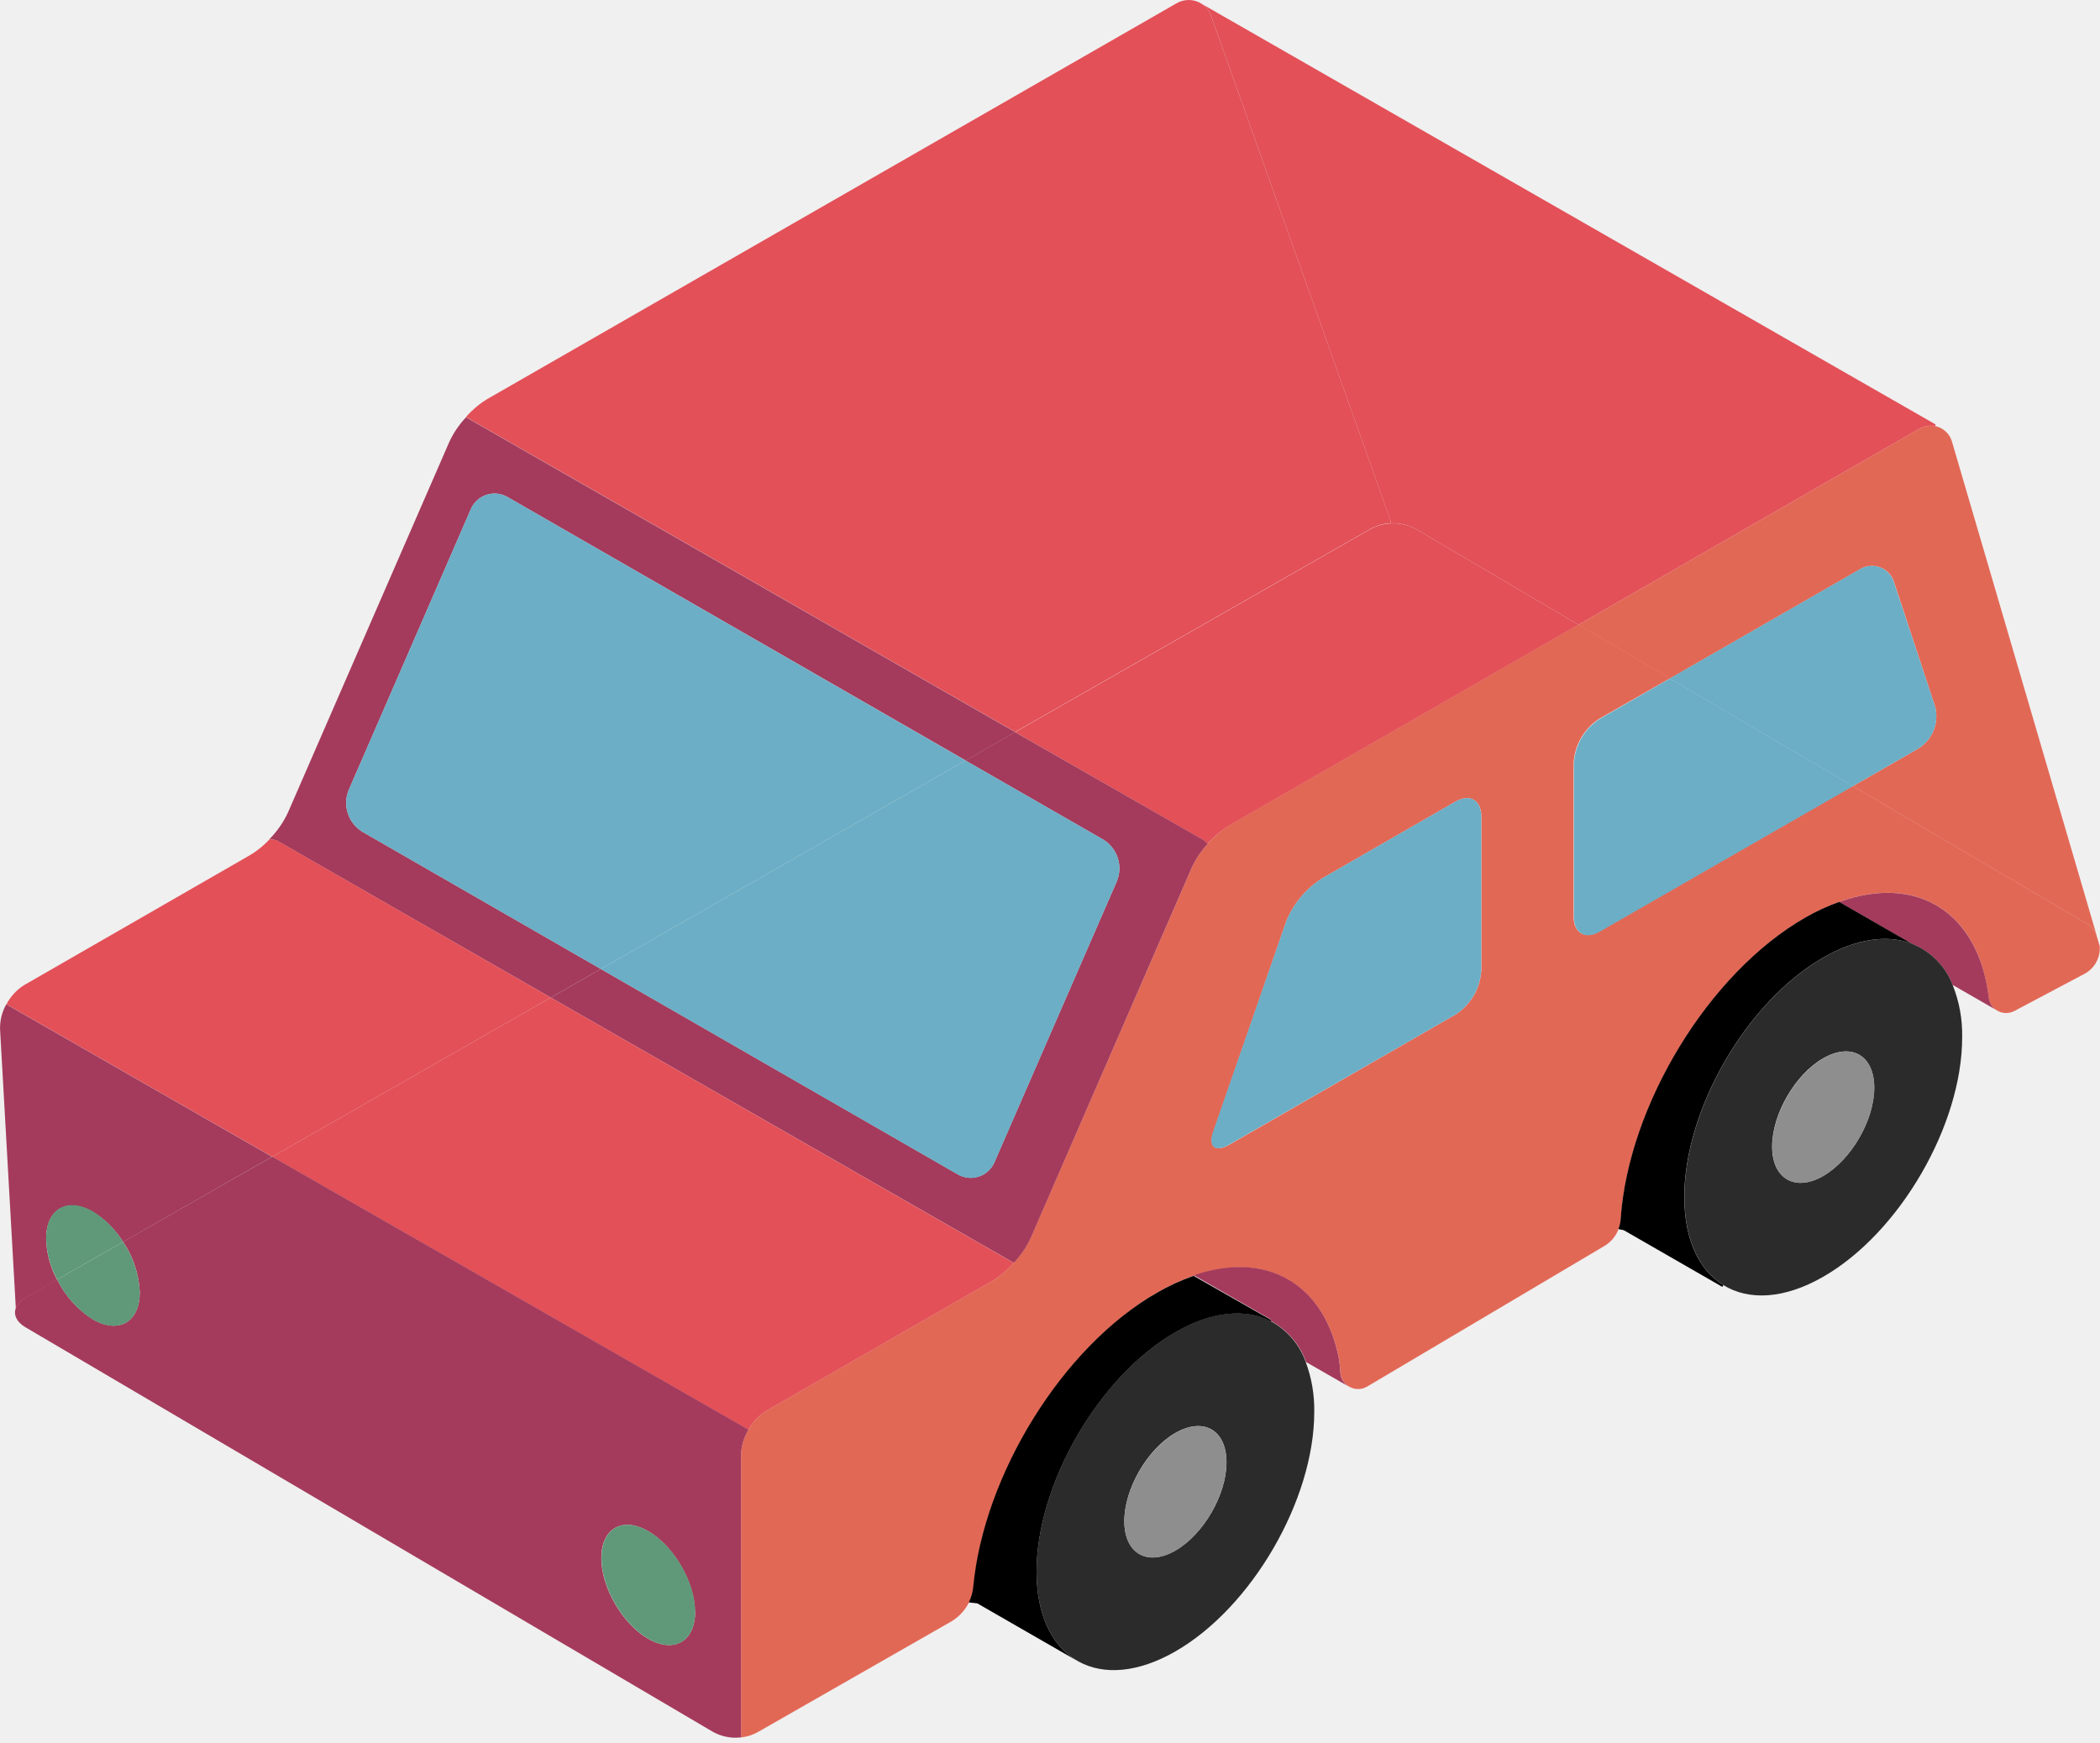
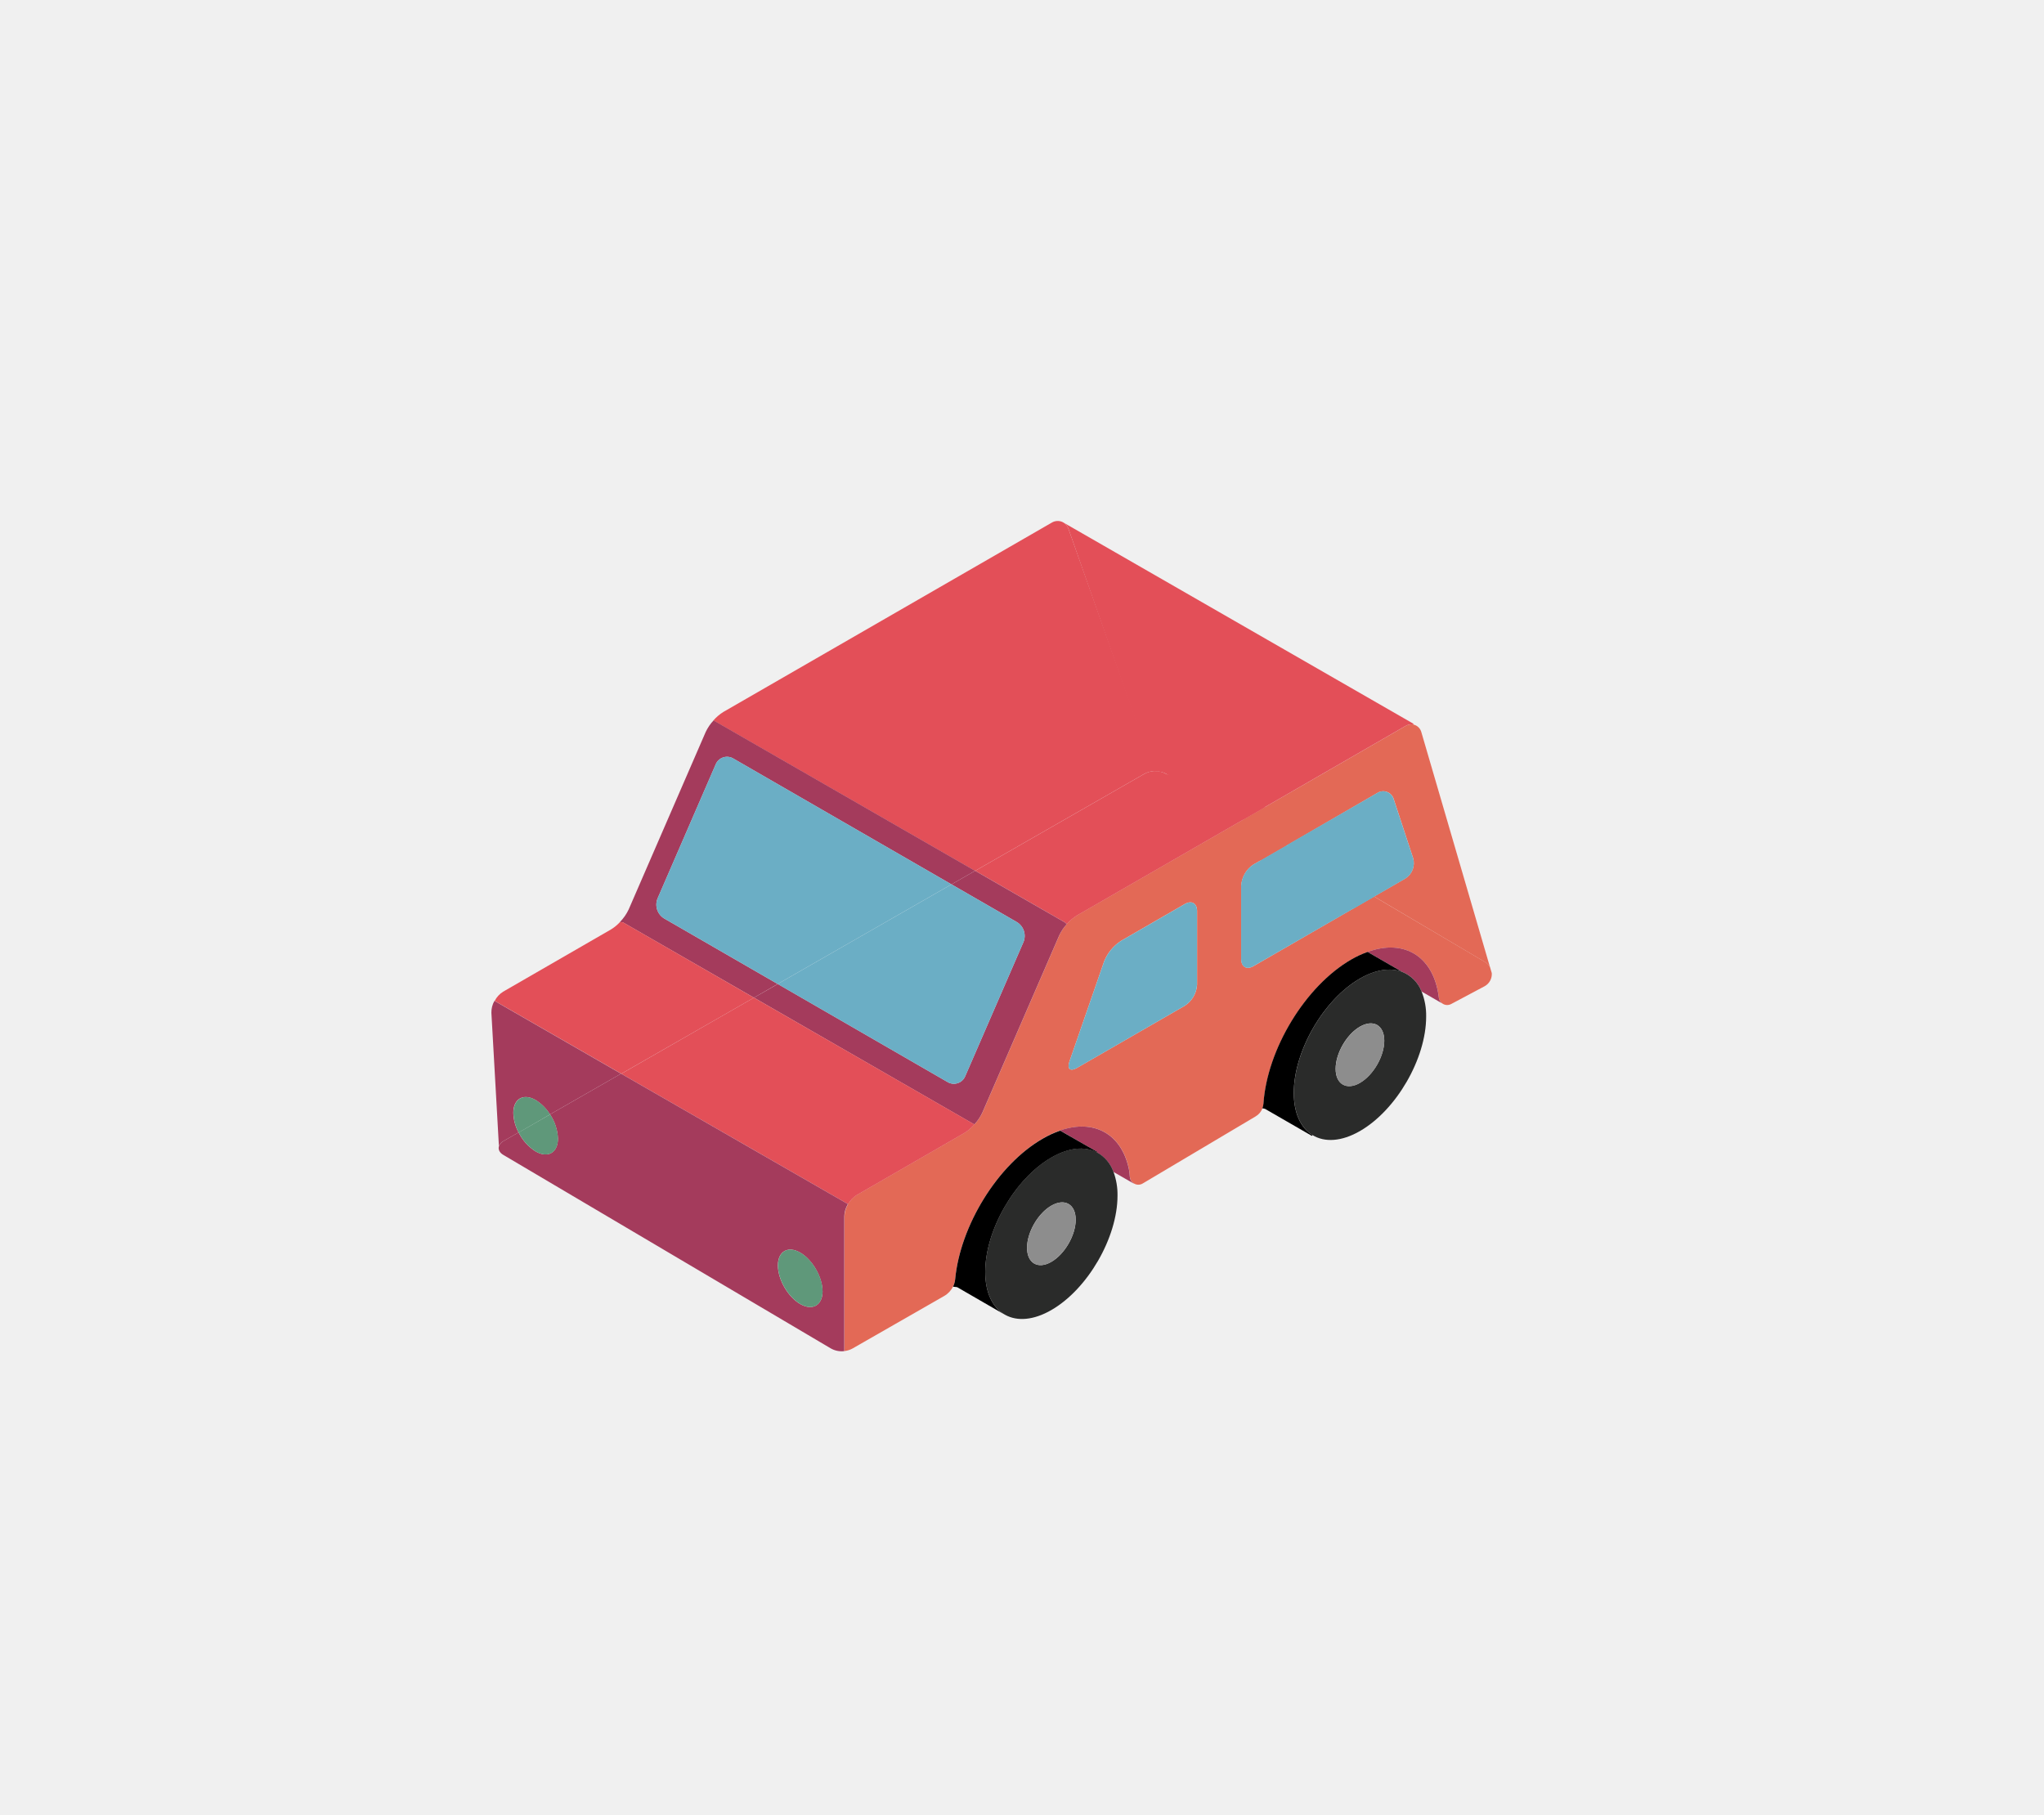
- <svg xmlns="http://www.w3.org/2000/svg" width="300" height="249" viewBox="0 0 300 249" fill="none">
-   <g clip-path="url(#clip0)">
-     <path d="M262.735 128.842C261.055 129.448 259.435 130.205 257.892 131.102C244.073 139.042 232.641 157.988 231.536 174.161C231.503 174.654 231.395 175.138 231.216 175.598C230.832 176.616 230.108 177.47 229.165 178.018L195.292 198.09C194.919 198.307 194.497 198.426 194.065 198.435C193.633 198.444 193.206 198.342 192.824 198.14C192.443 197.938 192.12 197.642 191.886 197.28C191.652 196.918 191.514 196.503 191.487 196.073C191.451 195.309 191.36 194.548 191.217 193.796C189.015 183.303 180.84 178.673 170.564 182.227C168.756 182.857 167.013 183.659 165.359 184.622C151.86 192.393 140.589 210.667 139.087 226.631C139.013 227.414 138.796 228.177 138.446 228.882C137.866 230.064 136.943 231.045 135.797 231.697L108.394 247.366C107.618 247.818 106.756 248.105 105.863 248.207V207.819C105.906 206.554 106.275 205.322 106.935 204.24C107.548 203.128 108.437 202.191 109.516 201.518L141.863 182.916C142.971 182.229 143.97 181.379 144.824 180.396C145.789 179.374 146.589 178.209 147.195 176.942L170.294 123.86C170.871 122.631 171.634 121.498 172.555 120.499C173.443 119.481 174.478 118.6 175.626 117.886L225.512 89.211L238.581 96.899L228.457 102.687C227.395 103.379 226.511 104.31 225.876 105.405C225.242 106.499 224.874 107.727 224.804 108.989V130.976C224.804 133.287 226.449 134.236 228.457 133.077L264.667 112.274L297.908 131.825C298.543 132.189 299.067 132.718 299.426 133.354L299.966 135.186C300.019 135.965 299.85 136.744 299.478 137.432C299.107 138.12 298.548 138.69 297.865 139.076L287.784 144.419C287.351 144.649 286.861 144.75 286.373 144.708C285.885 144.666 285.42 144.484 285.033 144.184C284.77 143.982 284.552 143.729 284.391 143.44C284.23 143.151 284.13 142.832 284.097 142.504C282.671 130.329 273.914 124.818 262.735 128.842ZM211.617 138.622V116.609C211.617 114.299 209.93 113.358 207.956 114.509L188.83 125.515C186.557 126.975 184.79 129.096 183.768 131.59L173.357 161.651C172.597 163.836 173.618 164.676 175.626 163.525L207.947 144.923C209.012 144.233 209.9 143.303 210.537 142.209C211.175 141.114 211.545 139.885 211.617 138.622Z" fill="#E26856" />
-     <path d="M278.9 63.248L299.452 133.387C299.093 132.75 298.569 132.222 297.933 131.857L264.693 112.307L274.066 106.921C275.068 106.297 275.838 105.364 276.259 104.265C276.681 103.166 276.732 101.96 276.403 100.83L270.607 83.261C270.471 82.763 270.219 82.303 269.872 81.92C269.524 81.537 269.09 81.242 268.605 81.057C268.121 80.873 267.6 80.805 267.084 80.86C266.568 80.915 266.073 81.09 265.638 81.371L238.565 96.931L225.496 89.244L274.066 61.316C274.784 60.882 275.635 60.721 276.462 60.862C277.053 60.991 277.595 61.284 278.026 61.706C278.457 62.128 278.76 62.663 278.9 63.248Z" fill="#E26856" />
-     <path d="M285.059 144.219L278.942 140.698C278.43 139.371 277.648 138.163 276.644 137.151C275.641 136.139 274.439 135.344 273.112 134.817L262.735 128.852C273.914 124.819 282.671 130.339 284.122 142.58C284.161 142.902 284.264 143.212 284.424 143.494C284.585 143.775 284.801 144.021 285.059 144.219Z" fill="#A43B5C" />
-     <path d="M273.112 134.808C274.438 135.335 275.641 136.13 276.644 137.142C277.647 138.154 278.43 139.362 278.942 140.689C279.899 143.073 280.363 145.625 280.309 148.192C280.309 160.727 271.383 176.12 260.474 182.387C254.889 185.597 249.827 185.824 246.208 183.597C242.757 181.471 240.631 177.111 240.631 170.994C240.631 158.459 249.557 143.067 260.474 136.799C265.266 134.06 269.678 133.489 273.112 134.808ZM260.457 167.987C264.464 165.676 267.746 160.022 267.746 155.384C267.746 150.746 264.464 148.889 260.457 151.183C256.45 153.477 253.159 159.156 253.159 163.786C253.159 168.415 256.458 170.289 260.474 167.987H260.457Z" fill="#2B2B2B" />
-     <path d="M276.513 60.635L276.462 60.862C275.635 60.721 274.784 60.882 274.066 61.316L225.496 89.243L202.422 75.666C201.289 74.998 199.982 74.681 198.667 74.758V74.422L173.054 2.377C172.799 1.608 172.287 0.949 171.603 0.512L276.513 60.635Z" fill="#E35058" />
-     <path d="M276.403 100.828C276.731 101.958 276.681 103.164 276.259 104.263C275.838 105.363 275.068 106.295 274.066 106.919L264.693 112.305L238.539 96.93L265.612 81.369C266.047 81.088 266.543 80.913 267.058 80.858C267.574 80.804 268.095 80.871 268.58 81.056C269.064 81.24 269.498 81.536 269.846 81.919C270.194 82.302 270.446 82.761 270.582 83.26L276.403 100.828Z" fill="#6BAEC5" />
-     <path d="M262.736 128.84L273.113 134.805C269.679 133.486 265.267 134.041 260.458 136.796C249.541 143.064 240.615 158.456 240.615 170.992C240.615 177.117 242.741 181.477 246.191 183.594L246.048 183.838L231.959 175.739L231.199 175.587C231.378 175.127 231.486 174.643 231.52 174.151C232.625 157.944 244.057 139.031 257.876 131.092C259.424 130.196 261.051 129.442 262.736 128.84Z" fill="black" />
-     <path d="M267.764 155.4C267.764 160.021 264.482 165.675 260.475 168.003C256.467 170.33 253.177 168.423 253.177 163.802C253.177 159.181 256.459 153.526 260.475 151.199C264.49 148.872 267.764 150.787 267.764 155.4Z" fill="#8E8E8E" />
-     <path d="M238.564 96.93L264.718 112.305L228.508 133.108C226.5 134.267 224.854 133.318 224.854 131.007V109.02C224.925 107.758 225.292 106.53 225.927 105.436C226.562 104.341 227.445 103.41 228.508 102.719L238.564 96.93Z" fill="#6BAEC5" />
-     <path d="M202.422 75.666L225.496 89.243L175.61 117.918C174.453 118.63 173.409 119.511 172.514 120.531L171.932 120.019L145.019 104.593L195.731 75.615C196.627 75.109 197.63 74.821 198.659 74.775C199.974 74.692 201.285 75.002 202.422 75.666Z" fill="#E35058" />
-     <path d="M211.6 116.607V138.62C211.529 139.882 211.162 141.11 210.527 142.204C209.893 143.299 209.009 144.229 207.947 144.921L175.575 163.523C173.567 164.674 172.547 163.834 173.306 161.649L183.759 131.588C184.781 129.094 186.548 126.974 188.821 125.513L207.947 114.507C209.955 113.356 211.6 114.297 211.6 116.607Z" fill="#6BAEC5" />
-     <path d="M198.667 74.405V74.742C197.638 74.788 196.635 75.076 195.739 75.582L145.027 104.559L66.565 59.576C67.421 58.594 68.419 57.744 69.527 57.056L167.991 0.52C168.482 0.215 169.043 0.038 169.621 0.005C170.199 -0.027 170.776 0.087 171.298 0.335L171.602 0.512C172.286 0.949 172.799 1.608 173.053 2.377L198.667 74.405Z" fill="#E35058" />
-     <path d="M192.652 198.064L186.578 194.578C185.689 192.055 183.883 189.957 181.516 188.696L181.6 188.528L170.548 182.177C180.824 178.656 188.999 183.252 191.201 193.746C191.344 194.498 191.434 195.259 191.471 196.023C191.486 196.433 191.601 196.834 191.807 197.19C192.013 197.545 192.303 197.846 192.652 198.064Z" fill="#A43B5C" />
-     <path d="M186.552 194.62C187.388 196.893 187.794 199.3 187.75 201.72C187.75 214.255 178.824 229.647 167.916 235.915C162.567 238.99 157.69 239.326 154.113 237.377L153.632 237.1C150.199 234.974 148.081 230.622 148.081 224.497C148.081 211.961 157.007 196.569 167.916 190.302C173.172 187.277 177.964 186.899 181.516 188.73C183.875 189.998 185.672 192.099 186.552 194.62ZM167.916 221.506C171.932 219.195 175.213 213.533 175.213 208.903C175.213 204.274 171.932 202.409 167.916 204.702C163.9 206.996 160.618 212.676 160.618 217.305C160.618 221.934 163.908 223.808 167.916 221.506Z" fill="#2B2B2B" />
-     <path d="M181.6 188.58L181.515 188.748C177.964 186.916 173.172 187.294 167.915 190.319C157.007 196.587 148.081 211.979 148.081 224.514C148.081 230.622 150.198 234.975 153.632 237.117L139.61 229.051L138.396 228.917C138.746 228.212 138.963 227.448 139.037 226.665C140.538 210.702 151.776 192.394 165.309 184.656C166.963 183.694 168.706 182.892 170.514 182.262L181.6 188.58Z" fill="black" />
-     <path d="M175.213 208.919C175.213 213.532 171.931 219.195 167.915 221.522C163.899 223.849 160.617 221.942 160.617 217.321C160.617 212.7 163.908 207.046 167.915 204.719C171.922 202.391 175.213 204.307 175.213 208.919Z" fill="#8E8E8E" />
-     <path d="M171.957 120.019L172.539 120.532C171.617 121.531 170.855 122.664 170.278 123.893L147.203 176.958C146.598 178.225 145.798 179.39 144.833 180.412L78.681 142.511L85.835 138.428L136.759 167.725C137.215 168.001 137.726 168.176 138.257 168.236C138.788 168.296 139.325 168.241 139.832 168.074C140.339 167.907 140.804 167.632 141.194 167.269C141.584 166.905 141.89 166.462 142.091 165.969L159.555 125.875C159.991 124.812 160.032 123.629 159.67 122.539C159.308 121.448 158.567 120.522 157.581 119.927L137.923 108.643L145.01 104.594L171.957 120.019Z" fill="#A43B5C" />
-     <path d="M157.581 119.928C158.567 120.523 159.308 121.449 159.67 122.54C160.032 123.63 159.991 124.813 159.555 125.877L142.091 165.987C141.89 166.48 141.584 166.923 141.194 167.287C140.804 167.65 140.339 167.925 139.832 168.092C139.325 168.259 138.788 168.314 138.257 168.254C137.726 168.194 137.215 168.019 136.759 167.743L85.835 138.429L137.923 108.645L157.581 119.928Z" fill="#6BAEC5" />
-     <path d="M145.043 104.593L137.956 108.642L72.572 71.044C72.117 70.766 71.606 70.59 71.075 70.529C70.545 70.467 70.007 70.521 69.499 70.688C68.992 70.854 68.527 71.128 68.137 71.492C67.747 71.855 67.441 72.299 67.24 72.792L49.81 112.877C49.375 113.941 49.335 115.125 49.697 116.217C50.058 117.308 50.798 118.236 51.784 118.834L85.835 138.427L78.68 142.51L39.424 120.01L38.48 119.892C39.557 118.8 40.443 117.536 41.103 116.153L64.211 63.071C64.814 61.802 65.611 60.634 66.574 59.609L145.043 104.593Z" fill="#A43B5C" />
-     <path d="M78.681 142.512L144.808 180.412C143.953 181.396 142.955 182.246 141.846 182.933L109.5 201.534C108.421 202.208 107.532 203.145 106.919 204.257L105.847 203.635L38.894 165.247L78.681 142.512Z" fill="#E35058" />
-     <path d="M137.923 108.642L85.835 138.427L51.784 118.834C50.799 118.236 50.059 117.308 49.697 116.217C49.335 115.125 49.375 113.941 49.81 112.877L67.24 72.792C67.441 72.299 67.747 71.855 68.137 71.492C68.527 71.128 68.992 70.854 69.5 70.688C70.007 70.521 70.545 70.467 71.076 70.528C71.606 70.59 72.117 70.766 72.572 71.044L137.923 108.642Z" fill="#6BAEC5" />
-     <path d="M2.261 186.865C2.533 186.218 3.03 185.69 3.661 185.378L8.166 182.79C9.305 185.126 11.076 187.098 13.279 188.487C16.957 190.595 19.961 188.865 19.969 184.639C19.863 182.055 19.039 179.551 17.59 177.405L38.893 165.23L105.863 203.618L106.935 204.24C106.275 205.322 105.906 206.554 105.863 207.819V248.198C104.441 248.369 103.002 248.074 101.763 247.358L3.628 189.604C2.362 188.856 1.906 187.831 2.261 186.865ZM99.283 230.269C99.283 226.068 96.271 220.85 92.592 218.733C88.914 216.616 85.902 218.347 85.902 222.573C85.902 226.799 88.914 231.991 92.592 234.108C96.271 236.226 99.308 234.495 99.308 230.269H99.283Z" fill="#A43B5C" />
-     <path d="M92.618 218.734C96.296 220.851 99.308 226.035 99.308 230.269C99.308 234.504 96.296 236.226 92.618 234.109C88.94 231.992 85.928 226.808 85.928 222.573C85.928 218.339 88.94 216.617 92.618 218.734Z" fill="#5F9979" />
-     <path d="M78.68 142.512L38.893 165.247L0.928 143.47C1.507 142.344 2.382 141.395 3.459 140.723L35.805 122.113C36.805 121.5 37.716 120.754 38.513 119.895L39.458 120.012L78.68 142.512Z" fill="#E35058" />
-     <path d="M0.894 143.469L38.859 165.246L17.59 177.42C16.506 175.674 15.031 174.202 13.279 173.119C9.601 171.027 6.589 172.707 6.589 176.967C6.643 179.023 7.184 181.038 8.167 182.848L3.661 185.419C3.03 185.731 2.533 186.259 2.261 186.906L0.008 147.014C-0.017 145.775 0.289 144.552 0.894 143.469Z" fill="#A43B5C" />
-     <path d="M17.591 177.422C19.04 179.568 19.863 182.072 19.97 184.656C19.97 188.857 16.958 190.613 13.28 188.504C11.074 187.111 9.303 185.132 8.167 182.791L17.591 177.422Z" fill="#5F9979" />
-     <path d="M17.59 177.419L8.167 182.788C7.184 180.978 6.643 178.963 6.589 176.906C6.589 172.705 9.601 170.949 13.279 173.058C15.037 174.158 16.514 175.651 17.59 177.419Z" fill="#5F9979" />
-   </g>
-   <defs>
-     <clipPath id="clip0">
-       <path d="M0 0H300V248.239H0V0Z" fill="white" />
-     </clipPath>
-   </defs>
+ <svg xmlns="http://www.w3.org/2000/svg" width="526" height="467" viewBox="0 0 526 467" fill="none">
+   <path d="M351.924 244.975C350.483 245.496 349.092 246.148 347.768 246.92C335.91 253.755 326.1 270.064 325.152 283.986C325.123 284.41 325.031 284.827 324.877 285.223C324.548 286.099 323.927 286.835 323.118 287.306L294.036 304.584C293.716 304.771 293.354 304.874 292.983 304.881C292.612 304.889 292.246 304.801 291.918 304.627C291.591 304.453 291.314 304.198 291.113 303.887C290.912 303.576 290.795 303.218 290.771 302.848C290.74 302.19 290.662 301.536 290.539 300.888C288.65 291.855 281.635 287.87 272.817 290.929C271.265 291.472 269.77 292.162 268.35 292.991C256.767 299.681 247.095 315.411 245.806 329.153C245.743 329.827 245.556 330.484 245.256 331.091C244.759 332.108 243.966 332.952 242.983 333.514L219.497 346.973C218.832 347.362 218.092 347.609 217.325 347.696V312.959C217.362 311.87 217.679 310.809 218.245 309.878C218.771 308.921 219.534 308.115 220.46 307.535L248.217 291.522C249.168 290.931 250.025 290.2 250.758 289.353C251.586 288.473 252.272 287.47 252.792 286.38L272.614 240.686C273.109 239.629 273.764 238.653 274.554 237.793C275.316 236.917 276.204 236.159 277.19 235.544L319.99 210.889L331.204 217.506L322.553 222.489C321.642 223.085 320.883 223.886 320.339 224.828C319.794 225.771 319.479 226.827 319.418 227.914V246.841C319.418 248.83 320.83 249.647 322.553 248.649L353.604 230.713L382.128 247.542C382.673 247.856 383.123 248.311 383.431 248.859L383.894 250.435C383.94 251.106 383.795 251.777 383.476 252.369C383.157 252.961 382.677 253.452 382.091 253.784L373.44 258.384C373.069 258.582 372.649 258.668 372.23 258.632C371.811 258.596 371.412 258.44 371.08 258.181C370.855 258.007 370.667 257.789 370.529 257.541C370.391 257.292 370.305 257.018 370.276 256.735C369.031 246.255 361.516 241.503 351.924 244.975ZM308.059 253.393V234.445C308.059 232.456 306.648 231.646 304.917 232.636L288.505 242.111C286.555 243.368 285.039 245.193 284.161 247.34L275.192 273.217C274.54 275.098 275.416 275.821 277.139 274.83L304.917 258.818C305.83 258.223 306.59 257.422 307.136 256.48C307.682 255.538 307.998 254.48 308.059 253.393Z" fill="#E36956" />
+   <path d="M365.795 188.511L383.431 248.887C383.123 248.339 382.673 247.884 382.128 247.571L353.604 230.712L361.647 226.076C362.506 225.539 363.167 224.736 363.529 223.79C363.891 222.844 363.934 221.805 363.652 220.832L358.679 205.71C358.562 205.28 358.346 204.885 358.048 204.555C357.749 204.225 357.377 203.971 356.961 203.812C356.545 203.654 356.098 203.595 355.655 203.642C355.213 203.689 354.788 203.84 354.415 204.082L324.381 221.51L319.99 210.888L361.669 186.848C362.285 186.474 363.015 186.335 363.725 186.457C364.228 186.572 364.688 186.825 365.054 187.188C365.42 187.551 365.677 188.009 365.795 188.511Z" fill="#E36956" />
+   <path d="M371.08 258.197L365.831 255.167C365.392 254.024 364.72 252.984 363.859 252.113C362.998 251.242 361.967 250.558 360.829 250.104L351.924 244.969C361.516 241.497 369.031 246.249 370.276 256.787C370.309 257.063 370.397 257.331 370.535 257.573C370.673 257.815 370.859 258.027 371.08 258.197Z" fill="#A43B5C" />
+   <path d="M360.829 250.109C361.967 250.563 362.998 251.247 363.859 252.118C364.72 252.99 365.392 254.029 365.831 255.172C366.652 257.224 367.051 259.421 367.004 261.63C367.004 272.421 359.344 285.671 349.984 291.066C345.191 293.829 340.847 294.024 337.741 292.108C334.78 290.278 332.956 286.524 332.956 281.259C332.956 270.468 340.616 257.219 349.984 251.823C354.096 249.451 357.882 248.974 360.829 250.109ZM349.969 278.67C353.408 276.681 356.224 271.814 356.224 267.821C356.224 263.829 353.408 262.231 349.969 264.205C346.53 266.18 343.707 271.069 343.707 275.054C343.707 279.039 346.538 280.652 349.984 278.67H349.969Z" fill="#2A2B2A" />
+   <path d="M363.746 186.263L363.702 186.458C362.992 186.336 362.262 186.475 361.646 186.849L319.99 210.889L300.189 199.201C299.222 198.629 297.939 198.431 296.816 198.494L296.674 198.068L274.967 136.113C274.748 135.451 274.309 134.884 273.721 134.508L363.746 186.263Z" fill="#E34F58" />
+   <path d="M363.652 220.86C363.934 221.833 363.891 222.871 363.529 223.817C363.167 224.764 362.507 225.566 361.647 226.103L348.251 233.87L331.161 217.475L354.393 204.081C354.766 203.838 355.191 203.688 355.634 203.641C356.076 203.594 356.524 203.652 356.939 203.811C357.355 203.969 357.727 204.224 358.026 204.554C358.324 204.883 358.541 205.279 358.657 205.708L363.652 220.86Z" fill="#6BAEC5" />
+   <path d="M351.924 244.977L360.828 250.112C357.882 248.976 354.096 249.453 349.969 251.826C340.601 257.221 332.941 270.471 332.941 281.261C332.941 286.534 334.766 290.287 337.727 292.11L337.604 292.32L325.514 285.348L324.862 285.217C325.016 284.821 325.108 284.404 325.137 283.981C326.086 270.029 335.895 253.749 347.754 246.915C349.082 246.144 350.478 245.495 351.924 244.977Z" fill="black" />
+   <path d="M356.239 267.837C356.239 271.815 353.422 276.682 349.984 278.686C346.545 280.689 343.721 279.047 343.721 275.07C343.721 271.092 346.538 266.224 349.984 264.221C353.43 262.218 356.239 263.867 356.239 267.837Z" fill="#8D8D8D" />
+   <path d="M331.183 217.508L353.625 230.743L322.531 248.65C320.808 249.648 319.396 248.831 319.396 246.842V227.915C319.457 226.829 319.772 225.772 320.317 224.83C320.861 223.888 321.62 223.086 322.531 222.491L331.183 217.508Z" fill="#6BAEC5" />
+   <path d="M300.168 199.203L325.518 207.73L277.182 235.575C276.197 236.19 275.309 236.948 274.547 237.824L274.048 237.383L250.953 224.105L294.471 199.16C295.239 198.725 296.1 198.477 296.983 198.437C298.097 198.374 299.205 198.64 300.168 199.203Z" fill="#E34F58" />
+   <path d="M308.045 234.443V253.392C307.985 254.478 307.669 255.535 307.125 256.477C306.58 257.42 305.822 258.221 304.911 258.816L277.147 274.829C275.424 275.82 274.548 275.096 275.199 273.216L284.169 247.346C285.046 245.199 286.563 243.374 288.513 242.117L304.925 232.642C306.634 231.644 308.045 232.454 308.045 234.443Z" fill="#6BAEC5" />
+   <path d="M296.946 198.165V198.454C296.064 198.494 295.203 198.742 294.434 199.177L250.917 224.122L183.589 185.4C184.323 184.554 185.18 183.823 186.13 183.23L270.623 134.52C271.045 134.257 271.526 134.105 272.022 134.077C272.518 134.049 273.013 134.147 273.461 134.361L273.722 134.513C274.309 134.889 274.749 135.456 274.967 136.118L296.946 198.165Z" fill="#E34F58" />
+   <path d="M291.756 304.561V304.597L286.543 301.595C285.781 299.424 284.231 297.618 282.2 296.533L282.272 296.388L272.788 290.92C281.606 287.89 288.621 291.846 290.511 300.879C290.634 301.526 290.711 302.181 290.742 302.839C290.761 303.186 290.863 303.524 291.039 303.823C291.215 304.123 291.461 304.376 291.756 304.561Z" fill="#A43B5C" />
+   <path d="M286.55 301.589C287.267 303.546 287.616 305.618 287.578 307.701C287.578 318.491 279.919 331.741 270.558 337.136C265.968 339.784 261.783 340.073 258.714 338.395L258.301 338.156C255.355 336.326 253.538 332.58 253.538 327.308C253.538 316.517 261.197 303.267 270.558 297.872C275.068 295.268 279.18 294.943 282.228 296.519C284.252 297.61 285.794 299.419 286.55 301.589ZM270.558 324.733C274.004 322.744 276.82 317.869 276.82 313.884C276.82 309.899 274.004 308.294 270.558 310.268C267.112 312.243 264.296 317.132 264.296 321.117C264.296 325.102 267.141 326.722 270.558 324.733Z" fill="#2A2B2A" />
+   <path d="M282.301 296.398L282.228 296.543C279.181 294.966 275.069 295.292 270.558 297.895C261.197 303.291 253.538 316.54 253.538 327.331C253.538 332.589 255.355 336.336 258.302 338.18L246.298 331.244L245.256 331.128C245.556 330.521 245.743 329.864 245.806 329.19C247.095 315.448 256.738 299.689 268.35 293.028C269.77 292.2 271.265 291.509 272.817 290.967L282.301 296.398Z" fill="black" />
+   <path d="M276.82 313.884C276.82 317.855 274.004 322.729 270.558 324.733C267.112 326.736 264.296 325.094 264.296 321.117C264.296 317.139 267.12 312.271 270.558 310.268C273.997 308.265 276.82 309.935 276.82 313.884Z" fill="#8D8D8D" />
+   <path d="M274.026 237.382L274.526 237.823C273.735 238.683 273.08 239.659 272.585 240.716L252.763 286.403C252.243 287.493 251.557 288.496 250.729 289.376L194.021 256.75L200.16 253.236L243.822 278.448C244.214 278.686 244.653 278.836 245.108 278.888C245.563 278.939 246.025 278.892 246.46 278.748C246.895 278.604 247.294 278.368 247.628 278.055C247.963 277.742 248.225 277.36 248.398 276.936L263.384 242.423C263.758 241.508 263.793 240.489 263.482 239.551C263.172 238.612 262.536 237.815 261.69 237.303L244.85 227.59L250.932 224.104L274.026 237.382Z" fill="#A43B5C" />
+   <path d="M261.69 237.303C262.536 237.815 263.172 238.612 263.482 239.551C263.793 240.49 263.758 241.508 263.384 242.423L248.398 276.936C248.225 277.361 247.963 277.742 247.628 278.055C247.293 278.368 246.895 278.605 246.46 278.748C246.024 278.892 245.563 278.94 245.108 278.888C244.652 278.836 244.214 278.686 243.822 278.448L200.124 253.229L244.85 227.59L261.69 237.303Z" fill="#6BAEC5" />
+   <path d="M250.932 224.104L244.85 227.59L188.743 195.225C188.353 194.985 187.914 194.834 187.459 194.781C187.004 194.728 186.542 194.775 186.107 194.918C185.671 195.061 185.272 195.297 184.938 195.61C184.603 195.923 184.34 196.305 184.168 196.729L169.211 231.235C168.838 232.151 168.803 233.17 169.114 234.11C169.424 235.049 170.059 235.848 170.905 236.362L200.124 253.228L194.021 256.751L160.335 237.382L159.524 237.281C160.449 236.341 161.21 235.253 161.776 234.063L181.605 188.368C182.122 187.276 182.806 186.271 183.632 185.389L250.932 224.104Z" fill="#A43B5C" />
+   <path d="M194.021 256.748L250.765 289.373C250.032 290.22 249.175 290.952 248.224 291.543L220.467 307.555C219.541 308.135 218.778 308.942 218.252 309.899L217.332 309.364L159.879 276.333L194.021 256.748Z" fill="#E34F58" />
+   <path d="M244.85 227.587L200.124 253.226L170.905 236.36C170.059 235.846 169.424 235.047 169.113 234.108C168.803 233.168 168.837 232.149 169.211 231.232L184.168 196.719C184.34 196.295 184.602 195.913 184.937 195.6C185.272 195.287 185.671 195.051 186.106 194.908C186.542 194.765 187.003 194.718 187.459 194.771C187.914 194.824 188.352 194.976 188.743 195.215L244.85 227.587Z" fill="#6BAEC5" />
+   <path d="M128.409 294.923C128.636 294.367 129.054 293.91 129.589 293.635L133.455 291.422C134.432 293.433 135.951 295.131 137.842 296.326C140.998 298.141 143.576 296.651 143.583 293.013C143.491 290.789 142.784 288.634 141.541 286.786L159.821 276.307L217.275 309.337L218.194 309.872C217.628 310.803 217.311 311.864 217.275 312.953V347.712C216.054 347.859 214.819 347.605 213.756 346.989L129.589 297.252C128.495 296.637 128.141 295.74 128.409 294.923ZM211.664 332.285C211.664 328.669 209.079 324.178 205.923 322.355C202.766 320.533 200.182 322.023 200.182 325.66C200.182 329.298 202.766 333.768 205.923 335.59C209.079 337.413 211.686 335.923 211.686 332.285H211.664Z" fill="#A43B5C" />
+   <path d="M205.945 322.354C209.102 324.176 211.686 328.639 211.686 332.284C211.686 335.929 209.102 337.412 205.945 335.589C202.789 333.767 200.204 329.304 200.204 325.659C200.204 322.014 202.789 320.531 205.945 322.354Z" fill="#5F987A" />
+   <path d="M194.021 256.753L159.879 276.324L127.301 257.577C127.798 256.608 128.548 255.791 129.472 255.212L157.229 239.193C158.087 238.665 158.869 238.023 159.553 237.283L160.364 237.384L194.021 256.753Z" fill="#E34F58" />
+   <path d="M127.236 257.568L159.814 276.315L141.534 286.794C140.604 285.291 139.338 284.024 137.835 283.091C134.679 281.276 132.094 282.766 132.094 286.404C132.146 288.162 132.61 289.883 133.448 291.43L129.589 293.636C129.048 293.905 128.621 294.359 128.387 294.916L126.454 260.613C126.441 259.547 126.71 258.496 127.236 257.568Z" fill="#A43B5C" />
+   <path d="M141.563 286.795C142.807 288.642 143.513 290.798 143.605 293.022C143.605 296.638 141.02 298.15 137.864 296.334C135.973 295.139 134.454 293.441 133.477 291.431L141.563 286.795Z" fill="#5F987A" />
+   <path d="M141.563 286.793L133.476 291.465C132.633 289.907 132.169 288.173 132.123 286.403C132.123 282.786 134.707 281.275 137.864 283.09C139.367 284.022 140.633 285.29 141.563 286.793Z" fill="#5F987A" />
</svg>
